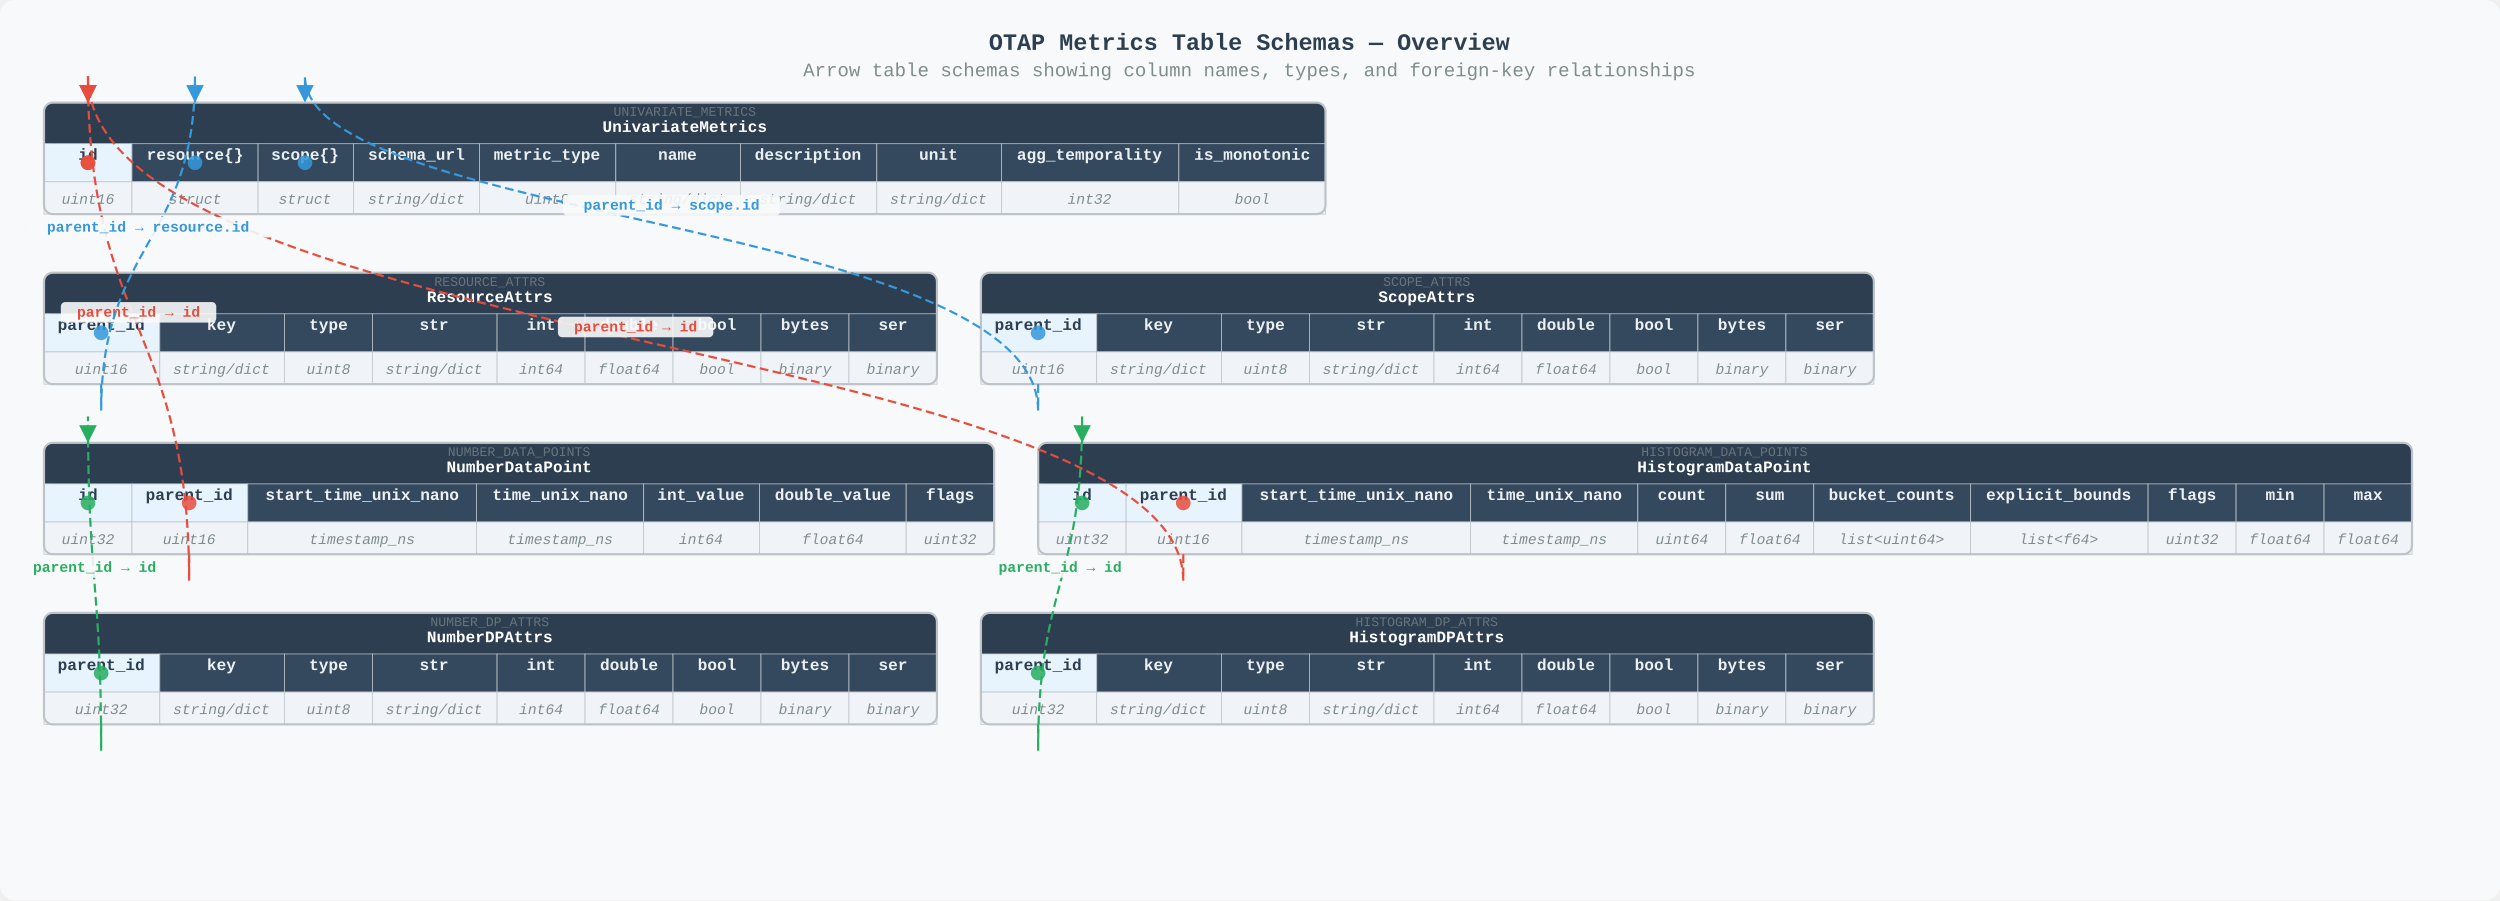
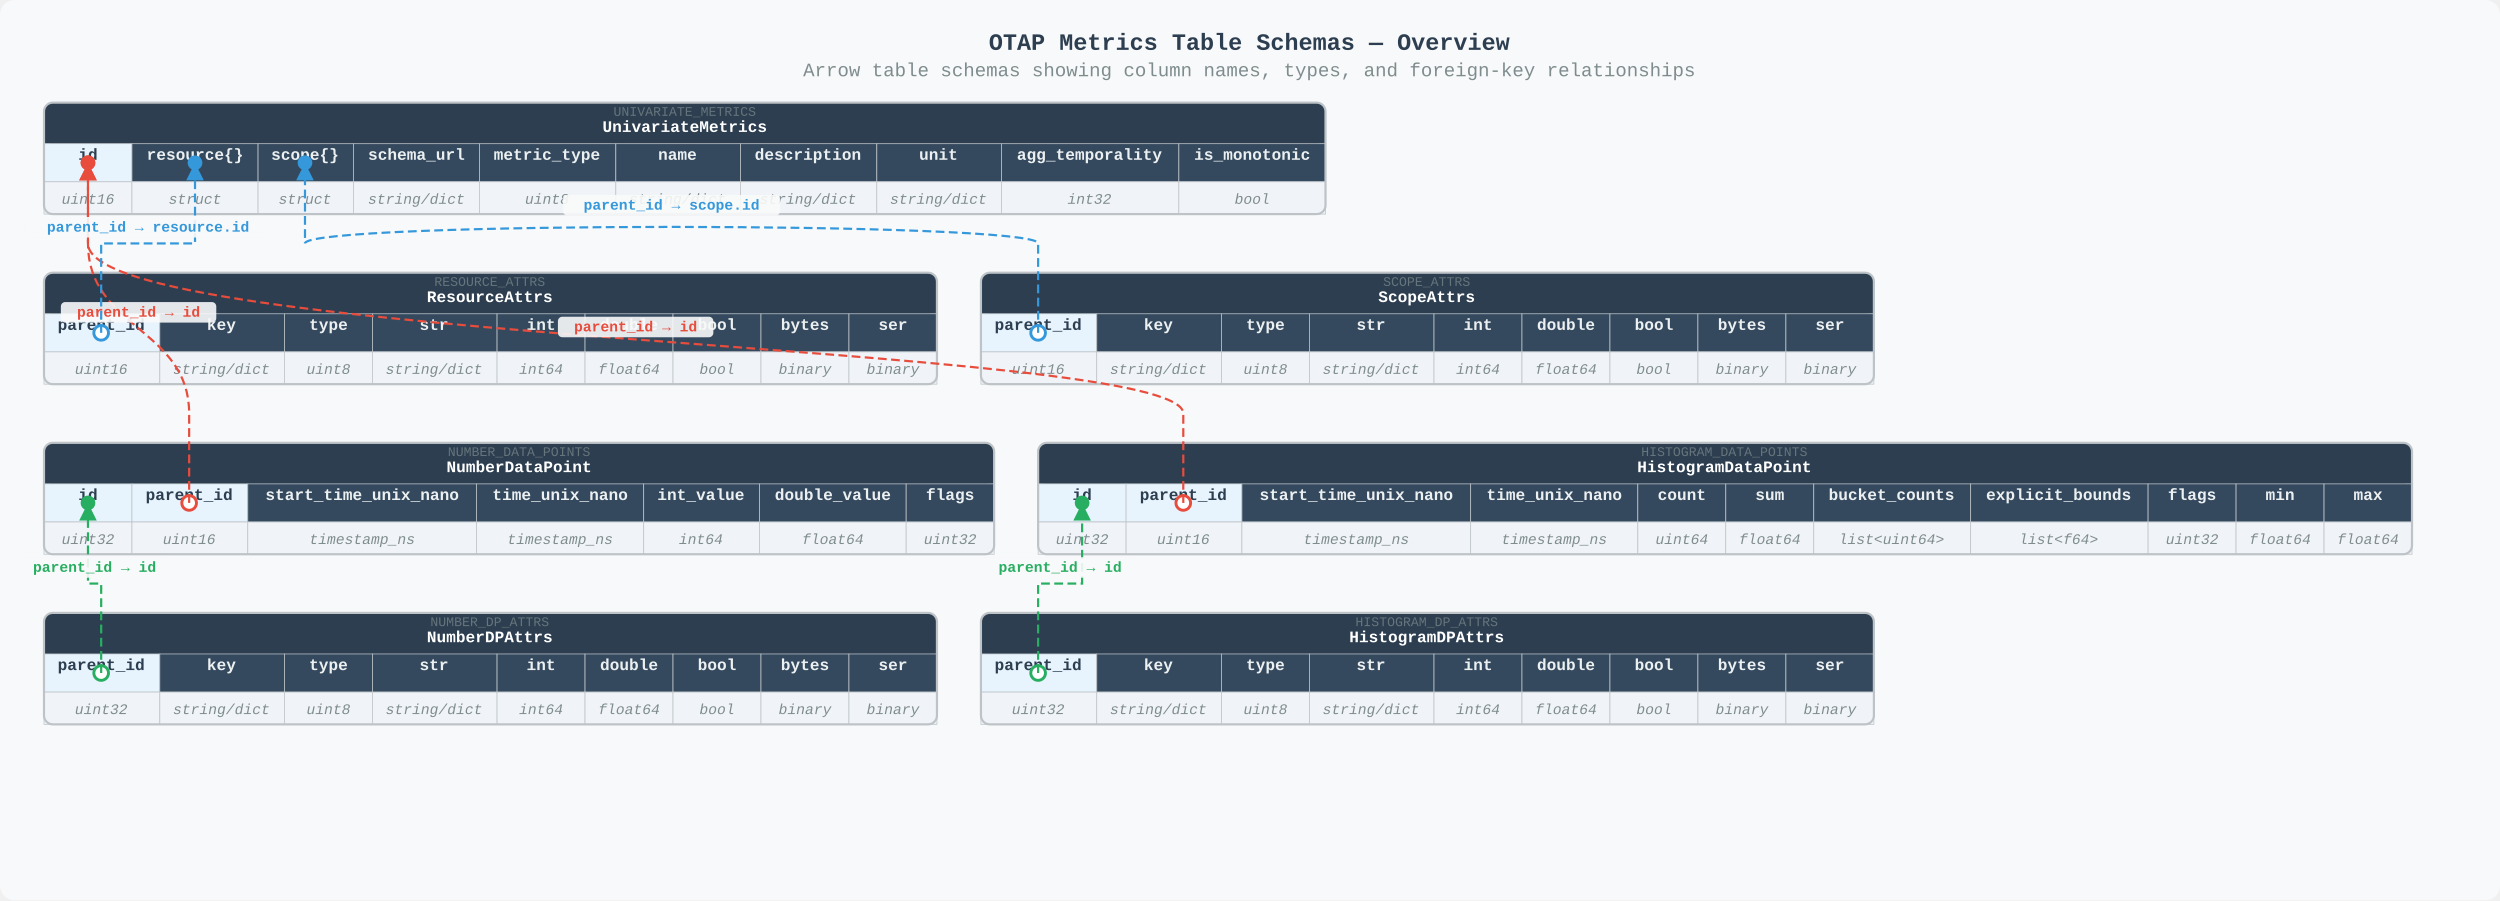
<svg xmlns="http://www.w3.org/2000/svg" viewBox="0 0 1705 614" width="1705" height="614">
  <defs>
+     <marker id="ah-3498db" markerWidth="8" markerHeight="8" refX="8" refY="4" orient="auto">
+       <polygon points="0 0, 8 4, 0 8" fill="#3498db" />
+     </marker>
    <marker id="ah-e74c3c" markerWidth="8" markerHeight="8" refX="8" refY="4" orient="auto">
      <polygon points="0 0, 8 4, 0 8" fill="#e74c3c" />
-     </marker>
-     <marker id="ah-3498db" markerWidth="8" markerHeight="8" refX="8" refY="4" orient="auto">
-       <polygon points="0 0, 8 4, 0 8" fill="#3498db" />
    </marker>
    <marker id="ah-27ae60" markerWidth="8" markerHeight="8" refX="8" refY="4" orient="auto">
      <polygon points="0 0, 8 4, 0 8" fill="#27ae60" />
    </marker>
  </defs>
  <rect width="1705" height="614" fill="#f8f9fa" rx="10" />
  <text x="852" y="34" text-anchor="middle" fill="#2c3e50" font-family="Consolas, 'Courier New', monospace" font-size="16" font-weight="bold">OTAP Metrics Table Schemas — Overview</text>
  <text x="852" y="52" text-anchor="middle" fill="#7f8c8d" font-family="Consolas, 'Courier New', monospace" font-size="13">Arrow table schemas showing column names, types, and foreign-key relationships</text>
  <rect x="30" y="70" width="874" height="28" rx="6" ry="6" fill="#2c3e50" />
  <rect x="30" y="92" width="874" height="6" fill="#2c3e50" />
  <text x="467" y="90" text-anchor="middle" fill="#ffffff" font-family="Consolas, 'Courier New', monospace" font-size="11" font-weight="bold">UnivariateMetrics</text>
  <text x="467" y="79" text-anchor="middle" fill="#7f8c8d" font-family="Consolas, 'Courier New', monospace" font-size="9" opacity="0.7">UNIVARIATE_METRICS</text>
  <rect x="30" y="98" width="60" height="26" fill="#e8f4fd" stroke="#bdc3c7" stroke-width="0.5" />
  <text x="60" y="109" text-anchor="middle" fill="#2c3e50" font-family="Consolas, 'Courier New', monospace" font-size="11" font-weight="bold">id</text>
  <rect x="90" y="98" width="86" height="26" fill="#34495e" stroke="#bdc3c7" stroke-width="0.5" />
  <text x="133" y="109" text-anchor="middle" fill="#ecf0f1" font-family="Consolas, 'Courier New', monospace" font-size="11" font-weight="bold">resource{}</text>
  <rect x="176" y="98" width="65" height="26" fill="#34495e" stroke="#bdc3c7" stroke-width="0.5" />
  <text x="208" y="109" text-anchor="middle" fill="#ecf0f1" font-family="Consolas, 'Courier New', monospace" font-size="11" font-weight="bold">scope{}</text>
  <rect x="241" y="98" width="86" height="26" fill="#34495e" stroke="#bdc3c7" stroke-width="0.5" />
  <text x="284" y="109" text-anchor="middle" fill="#ecf0f1" font-family="Consolas, 'Courier New', monospace" font-size="11" font-weight="bold">schema_url</text>
  <rect x="327" y="98" width="93" height="26" fill="#34495e" stroke="#bdc3c7" stroke-width="0.5" />
  <text x="373" y="109" text-anchor="middle" fill="#ecf0f1" font-family="Consolas, 'Courier New', monospace" font-size="11" font-weight="bold">metric_type</text>
  <rect x="420" y="98" width="85" height="26" fill="#34495e" stroke="#bdc3c7" stroke-width="0.5" />
  <text x="462" y="109" text-anchor="middle" fill="#ecf0f1" font-family="Consolas, 'Courier New', monospace" font-size="11" font-weight="bold">name</text>
  <rect x="505" y="98" width="93" height="26" fill="#34495e" stroke="#bdc3c7" stroke-width="0.5" />
  <text x="551" y="109" text-anchor="middle" fill="#ecf0f1" font-family="Consolas, 'Courier New', monospace" font-size="11" font-weight="bold">description</text>
  <rect x="598" y="98" width="85" height="26" fill="#34495e" stroke="#bdc3c7" stroke-width="0.5" />
  <text x="640" y="109" text-anchor="middle" fill="#ecf0f1" font-family="Consolas, 'Courier New', monospace" font-size="11" font-weight="bold">unit</text>
  <rect x="683" y="98" width="121" height="26" fill="#34495e" stroke="#bdc3c7" stroke-width="0.5" />
  <text x="743" y="109" text-anchor="middle" fill="#ecf0f1" font-family="Consolas, 'Courier New', monospace" font-size="11" font-weight="bold">agg_temporality</text>
  <rect x="804" y="98" width="100" height="26" fill="#34495e" stroke="#bdc3c7" stroke-width="0.5" />
  <text x="854" y="109" text-anchor="middle" fill="#ecf0f1" font-family="Consolas, 'Courier New', monospace" font-size="11" font-weight="bold">is_monotonic</text>
  <rect x="30" y="124" width="60" height="22" fill="#f0f4f8" stroke="#bdc3c7" stroke-width="0.5" />
  <text x="60" y="139" text-anchor="middle" fill="#7f8c8d" font-family="Consolas, 'Courier New', monospace" font-size="10" font-style="italic">uint16</text>
  <rect x="90" y="124" width="86" height="22" fill="#f0f4f8" stroke="#bdc3c7" stroke-width="0.5" />
  <text x="133" y="139" text-anchor="middle" fill="#7f8c8d" font-family="Consolas, 'Courier New', monospace" font-size="10" font-style="italic">struct</text>
  <rect x="176" y="124" width="65" height="22" fill="#f0f4f8" stroke="#bdc3c7" stroke-width="0.5" />
  <text x="208" y="139" text-anchor="middle" fill="#7f8c8d" font-family="Consolas, 'Courier New', monospace" font-size="10" font-style="italic">struct</text>
  <rect x="241" y="124" width="86" height="22" fill="#f0f4f8" stroke="#bdc3c7" stroke-width="0.5" />
  <text x="284" y="139" text-anchor="middle" fill="#7f8c8d" font-family="Consolas, 'Courier New', monospace" font-size="10" font-style="italic">string/dict</text>
  <rect x="327" y="124" width="93" height="22" fill="#f0f4f8" stroke="#bdc3c7" stroke-width="0.5" />
  <text x="373" y="139" text-anchor="middle" fill="#7f8c8d" font-family="Consolas, 'Courier New', monospace" font-size="10" font-style="italic">uint8</text>
  <rect x="420" y="124" width="85" height="22" fill="#f0f4f8" stroke="#bdc3c7" stroke-width="0.5" />
  <text x="462" y="139" text-anchor="middle" fill="#7f8c8d" font-family="Consolas, 'Courier New', monospace" font-size="10" font-style="italic">string/dict</text>
  <rect x="505" y="124" width="93" height="22" fill="#f0f4f8" stroke="#bdc3c7" stroke-width="0.5" />
  <text x="551" y="139" text-anchor="middle" fill="#7f8c8d" font-family="Consolas, 'Courier New', monospace" font-size="10" font-style="italic">string/dict</text>
  <rect x="598" y="124" width="85" height="22" fill="#f0f4f8" stroke="#bdc3c7" stroke-width="0.5" />
  <text x="640" y="139" text-anchor="middle" fill="#7f8c8d" font-family="Consolas, 'Courier New', monospace" font-size="10" font-style="italic">string/dict</text>
  <rect x="683" y="124" width="121" height="22" fill="#f0f4f8" stroke="#bdc3c7" stroke-width="0.5" />
  <text x="743" y="139" text-anchor="middle" fill="#7f8c8d" font-family="Consolas, 'Courier New', monospace" font-size="10" font-style="italic">int32</text>
  <rect x="804" y="124" width="100" height="22" fill="#f0f4f8" stroke="#bdc3c7" stroke-width="0.5" />
  <text x="854" y="139" text-anchor="middle" fill="#7f8c8d" font-family="Consolas, 'Courier New', monospace" font-size="10" font-style="italic">bool</text>
  <rect x="30" y="70" width="874" height="76" rx="6" ry="6" fill="none" stroke="#bdc3c7" stroke-width="1.5" />
  <rect x="30" y="186" width="609" height="28" rx="6" ry="6" fill="#2c3e50" />
  <rect x="30" y="208" width="609" height="6" fill="#2c3e50" />
  <text x="334" y="206" text-anchor="middle" fill="#ffffff" font-family="Consolas, 'Courier New', monospace" font-size="11" font-weight="bold">ResourceAttrs</text>
  <text x="334" y="195" text-anchor="middle" fill="#7f8c8d" font-family="Consolas, 'Courier New', monospace" font-size="9" opacity="0.7">RESOURCE_ATTRS</text>
  <rect x="30" y="214" width="79" height="26" fill="#e8f4fd" stroke="#bdc3c7" stroke-width="0.5" />
  <text x="69" y="225" text-anchor="middle" fill="#2c3e50" font-family="Consolas, 'Courier New', monospace" font-size="11" font-weight="bold">parent_id</text>
  <rect x="109" y="214" width="85" height="26" fill="#34495e" stroke="#bdc3c7" stroke-width="0.5" />
  <text x="151" y="225" text-anchor="middle" fill="#ecf0f1" font-family="Consolas, 'Courier New', monospace" font-size="11" font-weight="bold">key</text>
  <rect x="194" y="214" width="60" height="26" fill="#34495e" stroke="#bdc3c7" stroke-width="0.5" />
  <text x="224" y="225" text-anchor="middle" fill="#ecf0f1" font-family="Consolas, 'Courier New', monospace" font-size="11" font-weight="bold">type</text>
  <rect x="254" y="214" width="85" height="26" fill="#34495e" stroke="#bdc3c7" stroke-width="0.5" />
  <text x="296" y="225" text-anchor="middle" fill="#ecf0f1" font-family="Consolas, 'Courier New', monospace" font-size="11" font-weight="bold">str</text>
  <rect x="339" y="214" width="60" height="26" fill="#34495e" stroke="#bdc3c7" stroke-width="0.5" />
  <text x="369" y="225" text-anchor="middle" fill="#ecf0f1" font-family="Consolas, 'Courier New', monospace" font-size="11" font-weight="bold">int</text>
  <rect x="399" y="214" width="60" height="26" fill="#34495e" stroke="#bdc3c7" stroke-width="0.5" />
  <text x="429" y="225" text-anchor="middle" fill="#ecf0f1" font-family="Consolas, 'Courier New', monospace" font-size="11" font-weight="bold">double</text>
  <rect x="459" y="214" width="60" height="26" fill="#34495e" stroke="#bdc3c7" stroke-width="0.5" />
  <text x="489" y="225" text-anchor="middle" fill="#ecf0f1" font-family="Consolas, 'Courier New', monospace" font-size="11" font-weight="bold">bool</text>
  <rect x="519" y="214" width="60" height="26" fill="#34495e" stroke="#bdc3c7" stroke-width="0.5" />
  <text x="549" y="225" text-anchor="middle" fill="#ecf0f1" font-family="Consolas, 'Courier New', monospace" font-size="11" font-weight="bold">bytes</text>
  <rect x="579" y="214" width="60" height="26" fill="#34495e" stroke="#bdc3c7" stroke-width="0.5" />
  <text x="609" y="225" text-anchor="middle" fill="#ecf0f1" font-family="Consolas, 'Courier New', monospace" font-size="11" font-weight="bold">ser</text>
  <rect x="30" y="240" width="79" height="22" fill="#f0f4f8" stroke="#bdc3c7" stroke-width="0.5" />
  <text x="69" y="255" text-anchor="middle" fill="#7f8c8d" font-family="Consolas, 'Courier New', monospace" font-size="10" font-style="italic">uint16</text>
  <rect x="109" y="240" width="85" height="22" fill="#f0f4f8" stroke="#bdc3c7" stroke-width="0.5" />
  <text x="151" y="255" text-anchor="middle" fill="#7f8c8d" font-family="Consolas, 'Courier New', monospace" font-size="10" font-style="italic">string/dict</text>
  <rect x="194" y="240" width="60" height="22" fill="#f0f4f8" stroke="#bdc3c7" stroke-width="0.5" />
  <text x="224" y="255" text-anchor="middle" fill="#7f8c8d" font-family="Consolas, 'Courier New', monospace" font-size="10" font-style="italic">uint8</text>
  <rect x="254" y="240" width="85" height="22" fill="#f0f4f8" stroke="#bdc3c7" stroke-width="0.5" />
  <text x="296" y="255" text-anchor="middle" fill="#7f8c8d" font-family="Consolas, 'Courier New', monospace" font-size="10" font-style="italic">string/dict</text>
  <rect x="339" y="240" width="60" height="22" fill="#f0f4f8" stroke="#bdc3c7" stroke-width="0.5" />
  <text x="369" y="255" text-anchor="middle" fill="#7f8c8d" font-family="Consolas, 'Courier New', monospace" font-size="10" font-style="italic">int64</text>
  <rect x="399" y="240" width="60" height="22" fill="#f0f4f8" stroke="#bdc3c7" stroke-width="0.5" />
  <text x="429" y="255" text-anchor="middle" fill="#7f8c8d" font-family="Consolas, 'Courier New', monospace" font-size="10" font-style="italic">float64</text>
  <rect x="459" y="240" width="60" height="22" fill="#f0f4f8" stroke="#bdc3c7" stroke-width="0.5" />
  <text x="489" y="255" text-anchor="middle" fill="#7f8c8d" font-family="Consolas, 'Courier New', monospace" font-size="10" font-style="italic">bool</text>
  <rect x="519" y="240" width="60" height="22" fill="#f0f4f8" stroke="#bdc3c7" stroke-width="0.5" />
  <text x="549" y="255" text-anchor="middle" fill="#7f8c8d" font-family="Consolas, 'Courier New', monospace" font-size="10" font-style="italic">binary</text>
  <rect x="579" y="240" width="60" height="22" fill="#f0f4f8" stroke="#bdc3c7" stroke-width="0.5" />
  <text x="609" y="255" text-anchor="middle" fill="#7f8c8d" font-family="Consolas, 'Courier New', monospace" font-size="10" font-style="italic">binary</text>
  <rect x="30" y="186" width="609" height="76" rx="6" ry="6" fill="none" stroke="#bdc3c7" stroke-width="1.5" />
  <rect x="669" y="186" width="609" height="28" rx="6" ry="6" fill="#2c3e50" />
  <rect x="669" y="208" width="609" height="6" fill="#2c3e50" />
  <text x="973" y="206" text-anchor="middle" fill="#ffffff" font-family="Consolas, 'Courier New', monospace" font-size="11" font-weight="bold">ScopeAttrs</text>
  <text x="973" y="195" text-anchor="middle" fill="#7f8c8d" font-family="Consolas, 'Courier New', monospace" font-size="9" opacity="0.7">SCOPE_ATTRS</text>
  <rect x="669" y="214" width="79" height="26" fill="#e8f4fd" stroke="#bdc3c7" stroke-width="0.5" />
  <text x="708" y="225" text-anchor="middle" fill="#2c3e50" font-family="Consolas, 'Courier New', monospace" font-size="11" font-weight="bold">parent_id</text>
  <rect x="748" y="214" width="85" height="26" fill="#34495e" stroke="#bdc3c7" stroke-width="0.5" />
  <text x="790" y="225" text-anchor="middle" fill="#ecf0f1" font-family="Consolas, 'Courier New', monospace" font-size="11" font-weight="bold">key</text>
  <rect x="833" y="214" width="60" height="26" fill="#34495e" stroke="#bdc3c7" stroke-width="0.5" />
  <text x="863" y="225" text-anchor="middle" fill="#ecf0f1" font-family="Consolas, 'Courier New', monospace" font-size="11" font-weight="bold">type</text>
  <rect x="893" y="214" width="85" height="26" fill="#34495e" stroke="#bdc3c7" stroke-width="0.5" />
  <text x="935" y="225" text-anchor="middle" fill="#ecf0f1" font-family="Consolas, 'Courier New', monospace" font-size="11" font-weight="bold">str</text>
  <rect x="978" y="214" width="60" height="26" fill="#34495e" stroke="#bdc3c7" stroke-width="0.5" />
  <text x="1008" y="225" text-anchor="middle" fill="#ecf0f1" font-family="Consolas, 'Courier New', monospace" font-size="11" font-weight="bold">int</text>
  <rect x="1038" y="214" width="60" height="26" fill="#34495e" stroke="#bdc3c7" stroke-width="0.5" />
  <text x="1068" y="225" text-anchor="middle" fill="#ecf0f1" font-family="Consolas, 'Courier New', monospace" font-size="11" font-weight="bold">double</text>
  <rect x="1098" y="214" width="60" height="26" fill="#34495e" stroke="#bdc3c7" stroke-width="0.5" />
  <text x="1128" y="225" text-anchor="middle" fill="#ecf0f1" font-family="Consolas, 'Courier New', monospace" font-size="11" font-weight="bold">bool</text>
  <rect x="1158" y="214" width="60" height="26" fill="#34495e" stroke="#bdc3c7" stroke-width="0.5" />
  <text x="1188" y="225" text-anchor="middle" fill="#ecf0f1" font-family="Consolas, 'Courier New', monospace" font-size="11" font-weight="bold">bytes</text>
  <rect x="1218" y="214" width="60" height="26" fill="#34495e" stroke="#bdc3c7" stroke-width="0.5" />
  <text x="1248" y="225" text-anchor="middle" fill="#ecf0f1" font-family="Consolas, 'Courier New', monospace" font-size="11" font-weight="bold">ser</text>
  <rect x="669" y="240" width="79" height="22" fill="#f0f4f8" stroke="#bdc3c7" stroke-width="0.5" />
  <text x="708" y="255" text-anchor="middle" fill="#7f8c8d" font-family="Consolas, 'Courier New', monospace" font-size="10" font-style="italic">uint16</text>
  <rect x="748" y="240" width="85" height="22" fill="#f0f4f8" stroke="#bdc3c7" stroke-width="0.5" />
  <text x="790" y="255" text-anchor="middle" fill="#7f8c8d" font-family="Consolas, 'Courier New', monospace" font-size="10" font-style="italic">string/dict</text>
  <rect x="833" y="240" width="60" height="22" fill="#f0f4f8" stroke="#bdc3c7" stroke-width="0.5" />
  <text x="863" y="255" text-anchor="middle" fill="#7f8c8d" font-family="Consolas, 'Courier New', monospace" font-size="10" font-style="italic">uint8</text>
  <rect x="893" y="240" width="85" height="22" fill="#f0f4f8" stroke="#bdc3c7" stroke-width="0.5" />
  <text x="935" y="255" text-anchor="middle" fill="#7f8c8d" font-family="Consolas, 'Courier New', monospace" font-size="10" font-style="italic">string/dict</text>
  <rect x="978" y="240" width="60" height="22" fill="#f0f4f8" stroke="#bdc3c7" stroke-width="0.5" />
  <text x="1008" y="255" text-anchor="middle" fill="#7f8c8d" font-family="Consolas, 'Courier New', monospace" font-size="10" font-style="italic">int64</text>
  <rect x="1038" y="240" width="60" height="22" fill="#f0f4f8" stroke="#bdc3c7" stroke-width="0.5" />
  <text x="1068" y="255" text-anchor="middle" fill="#7f8c8d" font-family="Consolas, 'Courier New', monospace" font-size="10" font-style="italic">float64</text>
  <rect x="1098" y="240" width="60" height="22" fill="#f0f4f8" stroke="#bdc3c7" stroke-width="0.5" />
  <text x="1128" y="255" text-anchor="middle" fill="#7f8c8d" font-family="Consolas, 'Courier New', monospace" font-size="10" font-style="italic">bool</text>
  <rect x="1158" y="240" width="60" height="22" fill="#f0f4f8" stroke="#bdc3c7" stroke-width="0.5" />
  <text x="1188" y="255" text-anchor="middle" fill="#7f8c8d" font-family="Consolas, 'Courier New', monospace" font-size="10" font-style="italic">binary</text>
  <rect x="1218" y="240" width="60" height="22" fill="#f0f4f8" stroke="#bdc3c7" stroke-width="0.5" />
  <text x="1248" y="255" text-anchor="middle" fill="#7f8c8d" font-family="Consolas, 'Courier New', monospace" font-size="10" font-style="italic">binary</text>
  <rect x="669" y="186" width="609" height="76" rx="6" ry="6" fill="none" stroke="#bdc3c7" stroke-width="1.5" />
  <rect x="30" y="302" width="648" height="28" rx="6" ry="6" fill="#2c3e50" />
  <rect x="30" y="324" width="648" height="6" fill="#2c3e50" />
  <text x="354" y="322" text-anchor="middle" fill="#ffffff" font-family="Consolas, 'Courier New', monospace" font-size="11" font-weight="bold">NumberDataPoint</text>
  <text x="354" y="311" text-anchor="middle" fill="#7f8c8d" font-family="Consolas, 'Courier New', monospace" font-size="9" opacity="0.7">NUMBER_DATA_POINTS</text>
  <rect x="30" y="330" width="60" height="26" fill="#e8f4fd" stroke="#bdc3c7" stroke-width="0.5" />
  <text x="60" y="341" text-anchor="middle" fill="#2c3e50" font-family="Consolas, 'Courier New', monospace" font-size="11" font-weight="bold">id</text>
  <rect x="90" y="330" width="79" height="26" fill="#e8f4fd" stroke="#bdc3c7" stroke-width="0.5" />
  <text x="129" y="341" text-anchor="middle" fill="#2c3e50" font-family="Consolas, 'Courier New', monospace" font-size="11" font-weight="bold">parent_id</text>
  <rect x="169" y="330" width="156" height="26" fill="#34495e" stroke="#bdc3c7" stroke-width="0.5" />
  <text x="247" y="341" text-anchor="middle" fill="#ecf0f1" font-family="Consolas, 'Courier New', monospace" font-size="11" font-weight="bold">start_time_unix_nano</text>
  <rect x="325" y="330" width="114" height="26" fill="#34495e" stroke="#bdc3c7" stroke-width="0.5" />
  <text x="382" y="341" text-anchor="middle" fill="#ecf0f1" font-family="Consolas, 'Courier New', monospace" font-size="11" font-weight="bold">time_unix_nano</text>
  <rect x="439" y="330" width="79" height="26" fill="#34495e" stroke="#bdc3c7" stroke-width="0.5" />
  <text x="478" y="341" text-anchor="middle" fill="#ecf0f1" font-family="Consolas, 'Courier New', monospace" font-size="11" font-weight="bold">int_value</text>
  <rect x="518" y="330" width="100" height="26" fill="#34495e" stroke="#bdc3c7" stroke-width="0.5" />
  <text x="568" y="341" text-anchor="middle" fill="#ecf0f1" font-family="Consolas, 'Courier New', monospace" font-size="11" font-weight="bold">double_value</text>
  <rect x="618" y="330" width="60" height="26" fill="#34495e" stroke="#bdc3c7" stroke-width="0.5" />
  <text x="648" y="341" text-anchor="middle" fill="#ecf0f1" font-family="Consolas, 'Courier New', monospace" font-size="11" font-weight="bold">flags</text>
  <rect x="30" y="356" width="60" height="22" fill="#f0f4f8" stroke="#bdc3c7" stroke-width="0.5" />
  <text x="60" y="371" text-anchor="middle" fill="#7f8c8d" font-family="Consolas, 'Courier New', monospace" font-size="10" font-style="italic">uint32</text>
  <rect x="90" y="356" width="79" height="22" fill="#f0f4f8" stroke="#bdc3c7" stroke-width="0.5" />
  <text x="129" y="371" text-anchor="middle" fill="#7f8c8d" font-family="Consolas, 'Courier New', monospace" font-size="10" font-style="italic">uint16</text>
  <rect x="169" y="356" width="156" height="22" fill="#f0f4f8" stroke="#bdc3c7" stroke-width="0.5" />
  <text x="247" y="371" text-anchor="middle" fill="#7f8c8d" font-family="Consolas, 'Courier New', monospace" font-size="10" font-style="italic">timestamp_ns</text>
  <rect x="325" y="356" width="114" height="22" fill="#f0f4f8" stroke="#bdc3c7" stroke-width="0.5" />
  <text x="382" y="371" text-anchor="middle" fill="#7f8c8d" font-family="Consolas, 'Courier New', monospace" font-size="10" font-style="italic">timestamp_ns</text>
  <rect x="439" y="356" width="79" height="22" fill="#f0f4f8" stroke="#bdc3c7" stroke-width="0.5" />
  <text x="478" y="371" text-anchor="middle" fill="#7f8c8d" font-family="Consolas, 'Courier New', monospace" font-size="10" font-style="italic">int64</text>
  <rect x="518" y="356" width="100" height="22" fill="#f0f4f8" stroke="#bdc3c7" stroke-width="0.5" />
  <text x="568" y="371" text-anchor="middle" fill="#7f8c8d" font-family="Consolas, 'Courier New', monospace" font-size="10" font-style="italic">float64</text>
  <rect x="618" y="356" width="60" height="22" fill="#f0f4f8" stroke="#bdc3c7" stroke-width="0.5" />
  <text x="648" y="371" text-anchor="middle" fill="#7f8c8d" font-family="Consolas, 'Courier New', monospace" font-size="10" font-style="italic">uint32</text>
  <rect x="30" y="302" width="648" height="76" rx="6" ry="6" fill="none" stroke="#bdc3c7" stroke-width="1.5" />
  <rect x="708" y="302" width="937" height="28" rx="6" ry="6" fill="#2c3e50" />
  <rect x="708" y="324" width="937" height="6" fill="#2c3e50" />
  <text x="1176" y="322" text-anchor="middle" fill="#ffffff" font-family="Consolas, 'Courier New', monospace" font-size="11" font-weight="bold">HistogramDataPoint</text>
  <text x="1176" y="311" text-anchor="middle" fill="#7f8c8d" font-family="Consolas, 'Courier New', monospace" font-size="9" opacity="0.7">HISTOGRAM_DATA_POINTS</text>
  <rect x="708" y="330" width="60" height="26" fill="#e8f4fd" stroke="#bdc3c7" stroke-width="0.5" />
  <text x="738" y="341" text-anchor="middle" fill="#2c3e50" font-family="Consolas, 'Courier New', monospace" font-size="11" font-weight="bold">id</text>
  <rect x="768" y="330" width="79" height="26" fill="#e8f4fd" stroke="#bdc3c7" stroke-width="0.5" />
  <text x="807" y="341" text-anchor="middle" fill="#2c3e50" font-family="Consolas, 'Courier New', monospace" font-size="11" font-weight="bold">parent_id</text>
  <rect x="847" y="330" width="156" height="26" fill="#34495e" stroke="#bdc3c7" stroke-width="0.5" />
  <text x="925" y="341" text-anchor="middle" fill="#ecf0f1" font-family="Consolas, 'Courier New', monospace" font-size="11" font-weight="bold">start_time_unix_nano</text>
  <rect x="1003" y="330" width="114" height="26" fill="#34495e" stroke="#bdc3c7" stroke-width="0.5" />
  <text x="1060" y="341" text-anchor="middle" fill="#ecf0f1" font-family="Consolas, 'Courier New', monospace" font-size="11" font-weight="bold">time_unix_nano</text>
  <rect x="1117" y="330" width="60" height="26" fill="#34495e" stroke="#bdc3c7" stroke-width="0.5" />
  <text x="1147" y="341" text-anchor="middle" fill="#ecf0f1" font-family="Consolas, 'Courier New', monospace" font-size="11" font-weight="bold">count</text>
  <rect x="1177" y="330" width="60" height="26" fill="#34495e" stroke="#bdc3c7" stroke-width="0.5" />
  <text x="1207" y="341" text-anchor="middle" fill="#ecf0f1" font-family="Consolas, 'Courier New', monospace" font-size="11" font-weight="bold">sum</text>
  <rect x="1237" y="330" width="107" height="26" fill="#34495e" stroke="#bdc3c7" stroke-width="0.5" />
  <text x="1290" y="341" text-anchor="middle" fill="#ecf0f1" font-family="Consolas, 'Courier New', monospace" font-size="11" font-weight="bold">bucket_counts</text>
  <rect x="1344" y="330" width="121" height="26" fill="#34495e" stroke="#bdc3c7" stroke-width="0.5" />
  <text x="1404" y="341" text-anchor="middle" fill="#ecf0f1" font-family="Consolas, 'Courier New', monospace" font-size="11" font-weight="bold">explicit_bounds</text>
  <rect x="1465" y="330" width="60" height="26" fill="#34495e" stroke="#bdc3c7" stroke-width="0.5" />
  <text x="1495" y="341" text-anchor="middle" fill="#ecf0f1" font-family="Consolas, 'Courier New', monospace" font-size="11" font-weight="bold">flags</text>
  <rect x="1525" y="330" width="60" height="26" fill="#34495e" stroke="#bdc3c7" stroke-width="0.5" />
  <text x="1555" y="341" text-anchor="middle" fill="#ecf0f1" font-family="Consolas, 'Courier New', monospace" font-size="11" font-weight="bold">min</text>
  <rect x="1585" y="330" width="60" height="26" fill="#34495e" stroke="#bdc3c7" stroke-width="0.5" />
  <text x="1615" y="341" text-anchor="middle" fill="#ecf0f1" font-family="Consolas, 'Courier New', monospace" font-size="11" font-weight="bold">max</text>
  <rect x="708" y="356" width="60" height="22" fill="#f0f4f8" stroke="#bdc3c7" stroke-width="0.5" />
  <text x="738" y="371" text-anchor="middle" fill="#7f8c8d" font-family="Consolas, 'Courier New', monospace" font-size="10" font-style="italic">uint32</text>
  <rect x="768" y="356" width="79" height="22" fill="#f0f4f8" stroke="#bdc3c7" stroke-width="0.5" />
  <text x="807" y="371" text-anchor="middle" fill="#7f8c8d" font-family="Consolas, 'Courier New', monospace" font-size="10" font-style="italic">uint16</text>
  <rect x="847" y="356" width="156" height="22" fill="#f0f4f8" stroke="#bdc3c7" stroke-width="0.5" />
  <text x="925" y="371" text-anchor="middle" fill="#7f8c8d" font-family="Consolas, 'Courier New', monospace" font-size="10" font-style="italic">timestamp_ns</text>
  <rect x="1003" y="356" width="114" height="22" fill="#f0f4f8" stroke="#bdc3c7" stroke-width="0.5" />
  <text x="1060" y="371" text-anchor="middle" fill="#7f8c8d" font-family="Consolas, 'Courier New', monospace" font-size="10" font-style="italic">timestamp_ns</text>
  <rect x="1117" y="356" width="60" height="22" fill="#f0f4f8" stroke="#bdc3c7" stroke-width="0.5" />
  <text x="1147" y="371" text-anchor="middle" fill="#7f8c8d" font-family="Consolas, 'Courier New', monospace" font-size="10" font-style="italic">uint64</text>
  <rect x="1177" y="356" width="60" height="22" fill="#f0f4f8" stroke="#bdc3c7" stroke-width="0.5" />
  <text x="1207" y="371" text-anchor="middle" fill="#7f8c8d" font-family="Consolas, 'Courier New', monospace" font-size="10" font-style="italic">float64</text>
  <rect x="1237" y="356" width="107" height="22" fill="#f0f4f8" stroke="#bdc3c7" stroke-width="0.5" />
  <text x="1290" y="371" text-anchor="middle" fill="#7f8c8d" font-family="Consolas, 'Courier New', monospace" font-size="10" font-style="italic">list&lt;uint64&gt;</text>
  <rect x="1344" y="356" width="121" height="22" fill="#f0f4f8" stroke="#bdc3c7" stroke-width="0.5" />
  <text x="1404" y="371" text-anchor="middle" fill="#7f8c8d" font-family="Consolas, 'Courier New', monospace" font-size="10" font-style="italic">list&lt;f64&gt;</text>
  <rect x="1465" y="356" width="60" height="22" fill="#f0f4f8" stroke="#bdc3c7" stroke-width="0.5" />
  <text x="1495" y="371" text-anchor="middle" fill="#7f8c8d" font-family="Consolas, 'Courier New', monospace" font-size="10" font-style="italic">uint32</text>
  <rect x="1525" y="356" width="60" height="22" fill="#f0f4f8" stroke="#bdc3c7" stroke-width="0.5" />
  <text x="1555" y="371" text-anchor="middle" fill="#7f8c8d" font-family="Consolas, 'Courier New', monospace" font-size="10" font-style="italic">float64</text>
  <rect x="1585" y="356" width="60" height="22" fill="#f0f4f8" stroke="#bdc3c7" stroke-width="0.5" />
  <text x="1615" y="371" text-anchor="middle" fill="#7f8c8d" font-family="Consolas, 'Courier New', monospace" font-size="10" font-style="italic">float64</text>
  <rect x="708" y="302" width="937" height="76" rx="6" ry="6" fill="none" stroke="#bdc3c7" stroke-width="1.5" />
  <rect x="30" y="418" width="609" height="28" rx="6" ry="6" fill="#2c3e50" />
  <rect x="30" y="440" width="609" height="6" fill="#2c3e50" />
  <text x="334" y="438" text-anchor="middle" fill="#ffffff" font-family="Consolas, 'Courier New', monospace" font-size="11" font-weight="bold">NumberDPAttrs</text>
  <text x="334" y="427" text-anchor="middle" fill="#7f8c8d" font-family="Consolas, 'Courier New', monospace" font-size="9" opacity="0.7">NUMBER_DP_ATTRS</text>
  <rect x="30" y="446" width="79" height="26" fill="#e8f4fd" stroke="#bdc3c7" stroke-width="0.5" />
  <text x="69" y="457" text-anchor="middle" fill="#2c3e50" font-family="Consolas, 'Courier New', monospace" font-size="11" font-weight="bold">parent_id</text>
  <rect x="109" y="446" width="85" height="26" fill="#34495e" stroke="#bdc3c7" stroke-width="0.5" />
  <text x="151" y="457" text-anchor="middle" fill="#ecf0f1" font-family="Consolas, 'Courier New', monospace" font-size="11" font-weight="bold">key</text>
  <rect x="194" y="446" width="60" height="26" fill="#34495e" stroke="#bdc3c7" stroke-width="0.5" />
  <text x="224" y="457" text-anchor="middle" fill="#ecf0f1" font-family="Consolas, 'Courier New', monospace" font-size="11" font-weight="bold">type</text>
  <rect x="254" y="446" width="85" height="26" fill="#34495e" stroke="#bdc3c7" stroke-width="0.5" />
  <text x="296" y="457" text-anchor="middle" fill="#ecf0f1" font-family="Consolas, 'Courier New', monospace" font-size="11" font-weight="bold">str</text>
  <rect x="339" y="446" width="60" height="26" fill="#34495e" stroke="#bdc3c7" stroke-width="0.5" />
  <text x="369" y="457" text-anchor="middle" fill="#ecf0f1" font-family="Consolas, 'Courier New', monospace" font-size="11" font-weight="bold">int</text>
  <rect x="399" y="446" width="60" height="26" fill="#34495e" stroke="#bdc3c7" stroke-width="0.5" />
  <text x="429" y="457" text-anchor="middle" fill="#ecf0f1" font-family="Consolas, 'Courier New', monospace" font-size="11" font-weight="bold">double</text>
  <rect x="459" y="446" width="60" height="26" fill="#34495e" stroke="#bdc3c7" stroke-width="0.5" />
  <text x="489" y="457" text-anchor="middle" fill="#ecf0f1" font-family="Consolas, 'Courier New', monospace" font-size="11" font-weight="bold">bool</text>
  <rect x="519" y="446" width="60" height="26" fill="#34495e" stroke="#bdc3c7" stroke-width="0.5" />
  <text x="549" y="457" text-anchor="middle" fill="#ecf0f1" font-family="Consolas, 'Courier New', monospace" font-size="11" font-weight="bold">bytes</text>
  <rect x="579" y="446" width="60" height="26" fill="#34495e" stroke="#bdc3c7" stroke-width="0.5" />
  <text x="609" y="457" text-anchor="middle" fill="#ecf0f1" font-family="Consolas, 'Courier New', monospace" font-size="11" font-weight="bold">ser</text>
  <rect x="30" y="472" width="79" height="22" fill="#f0f4f8" stroke="#bdc3c7" stroke-width="0.5" />
  <text x="69" y="487" text-anchor="middle" fill="#7f8c8d" font-family="Consolas, 'Courier New', monospace" font-size="10" font-style="italic">uint32</text>
  <rect x="109" y="472" width="85" height="22" fill="#f0f4f8" stroke="#bdc3c7" stroke-width="0.5" />
  <text x="151" y="487" text-anchor="middle" fill="#7f8c8d" font-family="Consolas, 'Courier New', monospace" font-size="10" font-style="italic">string/dict</text>
  <rect x="194" y="472" width="60" height="22" fill="#f0f4f8" stroke="#bdc3c7" stroke-width="0.5" />
  <text x="224" y="487" text-anchor="middle" fill="#7f8c8d" font-family="Consolas, 'Courier New', monospace" font-size="10" font-style="italic">uint8</text>
  <rect x="254" y="472" width="85" height="22" fill="#f0f4f8" stroke="#bdc3c7" stroke-width="0.5" />
  <text x="296" y="487" text-anchor="middle" fill="#7f8c8d" font-family="Consolas, 'Courier New', monospace" font-size="10" font-style="italic">string/dict</text>
  <rect x="339" y="472" width="60" height="22" fill="#f0f4f8" stroke="#bdc3c7" stroke-width="0.5" />
  <text x="369" y="487" text-anchor="middle" fill="#7f8c8d" font-family="Consolas, 'Courier New', monospace" font-size="10" font-style="italic">int64</text>
  <rect x="399" y="472" width="60" height="22" fill="#f0f4f8" stroke="#bdc3c7" stroke-width="0.5" />
  <text x="429" y="487" text-anchor="middle" fill="#7f8c8d" font-family="Consolas, 'Courier New', monospace" font-size="10" font-style="italic">float64</text>
  <rect x="459" y="472" width="60" height="22" fill="#f0f4f8" stroke="#bdc3c7" stroke-width="0.5" />
  <text x="489" y="487" text-anchor="middle" fill="#7f8c8d" font-family="Consolas, 'Courier New', monospace" font-size="10" font-style="italic">bool</text>
  <rect x="519" y="472" width="60" height="22" fill="#f0f4f8" stroke="#bdc3c7" stroke-width="0.5" />
  <text x="549" y="487" text-anchor="middle" fill="#7f8c8d" font-family="Consolas, 'Courier New', monospace" font-size="10" font-style="italic">binary</text>
  <rect x="579" y="472" width="60" height="22" fill="#f0f4f8" stroke="#bdc3c7" stroke-width="0.5" />
  <text x="609" y="487" text-anchor="middle" fill="#7f8c8d" font-family="Consolas, 'Courier New', monospace" font-size="10" font-style="italic">binary</text>
  <rect x="30" y="418" width="609" height="76" rx="6" ry="6" fill="none" stroke="#bdc3c7" stroke-width="1.5" />
  <rect x="669" y="418" width="609" height="28" rx="6" ry="6" fill="#2c3e50" />
  <rect x="669" y="440" width="609" height="6" fill="#2c3e50" />
  <text x="973" y="438" text-anchor="middle" fill="#ffffff" font-family="Consolas, 'Courier New', monospace" font-size="11" font-weight="bold">HistogramDPAttrs</text>
  <text x="973" y="427" text-anchor="middle" fill="#7f8c8d" font-family="Consolas, 'Courier New', monospace" font-size="9" opacity="0.7">HISTOGRAM_DP_ATTRS</text>
  <rect x="669" y="446" width="79" height="26" fill="#e8f4fd" stroke="#bdc3c7" stroke-width="0.5" />
  <text x="708" y="457" text-anchor="middle" fill="#2c3e50" font-family="Consolas, 'Courier New', monospace" font-size="11" font-weight="bold">parent_id</text>
  <rect x="748" y="446" width="85" height="26" fill="#34495e" stroke="#bdc3c7" stroke-width="0.5" />
  <text x="790" y="457" text-anchor="middle" fill="#ecf0f1" font-family="Consolas, 'Courier New', monospace" font-size="11" font-weight="bold">key</text>
  <rect x="833" y="446" width="60" height="26" fill="#34495e" stroke="#bdc3c7" stroke-width="0.5" />
  <text x="863" y="457" text-anchor="middle" fill="#ecf0f1" font-family="Consolas, 'Courier New', monospace" font-size="11" font-weight="bold">type</text>
  <rect x="893" y="446" width="85" height="26" fill="#34495e" stroke="#bdc3c7" stroke-width="0.5" />
  <text x="935" y="457" text-anchor="middle" fill="#ecf0f1" font-family="Consolas, 'Courier New', monospace" font-size="11" font-weight="bold">str</text>
  <rect x="978" y="446" width="60" height="26" fill="#34495e" stroke="#bdc3c7" stroke-width="0.5" />
  <text x="1008" y="457" text-anchor="middle" fill="#ecf0f1" font-family="Consolas, 'Courier New', monospace" font-size="11" font-weight="bold">int</text>
  <rect x="1038" y="446" width="60" height="26" fill="#34495e" stroke="#bdc3c7" stroke-width="0.5" />
  <text x="1068" y="457" text-anchor="middle" fill="#ecf0f1" font-family="Consolas, 'Courier New', monospace" font-size="11" font-weight="bold">double</text>
  <rect x="1098" y="446" width="60" height="26" fill="#34495e" stroke="#bdc3c7" stroke-width="0.5" />
  <text x="1128" y="457" text-anchor="middle" fill="#ecf0f1" font-family="Consolas, 'Courier New', monospace" font-size="11" font-weight="bold">bool</text>
  <rect x="1158" y="446" width="60" height="26" fill="#34495e" stroke="#bdc3c7" stroke-width="0.5" />
  <text x="1188" y="457" text-anchor="middle" fill="#ecf0f1" font-family="Consolas, 'Courier New', monospace" font-size="11" font-weight="bold">bytes</text>
  <rect x="1218" y="446" width="60" height="26" fill="#34495e" stroke="#bdc3c7" stroke-width="0.5" />
  <text x="1248" y="457" text-anchor="middle" fill="#ecf0f1" font-family="Consolas, 'Courier New', monospace" font-size="11" font-weight="bold">ser</text>
  <rect x="669" y="472" width="79" height="22" fill="#f0f4f8" stroke="#bdc3c7" stroke-width="0.5" />
  <text x="708" y="487" text-anchor="middle" fill="#7f8c8d" font-family="Consolas, 'Courier New', monospace" font-size="10" font-style="italic">uint32</text>
  <rect x="748" y="472" width="85" height="22" fill="#f0f4f8" stroke="#bdc3c7" stroke-width="0.5" />
  <text x="790" y="487" text-anchor="middle" fill="#7f8c8d" font-family="Consolas, 'Courier New', monospace" font-size="10" font-style="italic">string/dict</text>
  <rect x="833" y="472" width="60" height="22" fill="#f0f4f8" stroke="#bdc3c7" stroke-width="0.5" />
  <text x="863" y="487" text-anchor="middle" fill="#7f8c8d" font-family="Consolas, 'Courier New', monospace" font-size="10" font-style="italic">uint8</text>
  <rect x="893" y="472" width="85" height="22" fill="#f0f4f8" stroke="#bdc3c7" stroke-width="0.5" />
  <text x="935" y="487" text-anchor="middle" fill="#7f8c8d" font-family="Consolas, 'Courier New', monospace" font-size="10" font-style="italic">string/dict</text>
  <rect x="978" y="472" width="60" height="22" fill="#f0f4f8" stroke="#bdc3c7" stroke-width="0.5" />
  <text x="1008" y="487" text-anchor="middle" fill="#7f8c8d" font-family="Consolas, 'Courier New', monospace" font-size="10" font-style="italic">int64</text>
  <rect x="1038" y="472" width="60" height="22" fill="#f0f4f8" stroke="#bdc3c7" stroke-width="0.5" />
  <text x="1068" y="487" text-anchor="middle" fill="#7f8c8d" font-family="Consolas, 'Courier New', monospace" font-size="10" font-style="italic">float64</text>
  <rect x="1098" y="472" width="60" height="22" fill="#f0f4f8" stroke="#bdc3c7" stroke-width="0.5" />
  <text x="1128" y="487" text-anchor="middle" fill="#7f8c8d" font-family="Consolas, 'Courier New', monospace" font-size="10" font-style="italic">bool</text>
  <rect x="1158" y="472" width="60" height="22" fill="#f0f4f8" stroke="#bdc3c7" stroke-width="0.5" />
  <text x="1188" y="487" text-anchor="middle" fill="#7f8c8d" font-family="Consolas, 'Courier New', monospace" font-size="10" font-style="italic">binary</text>
  <rect x="1218" y="472" width="60" height="22" fill="#f0f4f8" stroke="#bdc3c7" stroke-width="0.5" />
  <text x="1248" y="487" text-anchor="middle" fill="#7f8c8d" font-family="Consolas, 'Courier New', monospace" font-size="10" font-style="italic">binary</text>
  <rect x="669" y="418" width="609" height="76" rx="6" ry="6" fill="none" stroke="#bdc3c7" stroke-width="1.5" />
-   <circle cx="129" cy="343" r="5" fill="#e74c3c" opacity="0.85" />
-   <circle cx="60" cy="111" r="5" fill="#e74c3c" opacity="0.85" />
-   <path d="M 129,378 L 129,396 C 129,224.0 60,224.0 60,52 L 60,70" fill="none" stroke="#e74c3c" stroke-width="1.5" stroke-dasharray="6,3" marker-end="url(#ah-e74c3c)" />
+   <circle cx="129" cy="343" r="5" fill="white" stroke="#e74c3c" stroke-width="2" />
+   <circle cx="60" cy="111" r="5" fill="#e74c3c" />
+   <path d="M 129,343 L 129,302 L 129,282 C 129,224.0 60,224.0 60,166 L 60,146 L 60,111 " fill="none" stroke="#e74c3c" stroke-width="1.5" stroke-dasharray="6,3" marker-end="url(#ah-e74c3c)" />
  <rect x="41.5" y="206.0" width="106" height="14" rx="3" fill="#f8f9fa" opacity="0.9" />
  <text x="94.5" y="216.0" text-anchor="middle" fill="#e74c3c" font-family="Consolas, 'Courier New', monospace" font-size="10" font-weight="bold">parent_id → id</text>
-   <circle cx="807" cy="343" r="5" fill="#e74c3c" opacity="0.85" />
-   <circle cx="60" cy="111" r="5" fill="#e74c3c" opacity="0.85" />
-   <path d="M 807,378 L 807,396 C 807,234.0 60,234.0 60,52 L 60,70" fill="none" stroke="#e74c3c" stroke-width="1.5" stroke-dasharray="6,3" marker-end="url(#ah-e74c3c)" />
+   <circle cx="807" cy="343" r="5" fill="white" stroke="#e74c3c" stroke-width="2" />
+   <circle cx="60" cy="111" r="5" fill="#e74c3c" />
+   <path d="M 807,343 L 807,302 L 807,282 C 807,234.0 60,234.0 60,166 L 60,146 L 60,111 " fill="none" stroke="#e74c3c" stroke-width="1.5" stroke-dasharray="6,3" marker-end="url(#ah-e74c3c)" />
  <rect x="380.5" y="216.0" width="106" height="14" rx="3" fill="#f8f9fa" opacity="0.9" />
  <text x="433.5" y="226.0" text-anchor="middle" fill="#e74c3c" font-family="Consolas, 'Courier New', monospace" font-size="10" font-weight="bold">parent_id → id</text>
-   <circle cx="69" cy="459" r="5" fill="#27ae60" opacity="0.85" />
-   <circle cx="60" cy="343" r="5" fill="#27ae60" opacity="0.85" />
-   <path d="M 69,494 L 69,512 C 69,398.0 60,398.0 60,284 L 60,302" fill="none" stroke="#27ae60" stroke-width="1.5" stroke-dasharray="6,3" marker-end="url(#ah-27ae60)" />
+   <circle cx="69" cy="459" r="5" fill="white" stroke="#27ae60" stroke-width="2" />
+   <circle cx="60" cy="343" r="5" fill="#27ae60" />
+   <path d="M 69,459 L 69,418 L 69,398 C 69,398.0 60,398.0 60,398 L 60,378 L 60,343 " fill="none" stroke="#27ae60" stroke-width="1.5" stroke-dasharray="6,3" marker-end="url(#ah-27ae60)" />
  <rect x="11.5" y="380.0" width="106" height="14" rx="3" fill="#f8f9fa" opacity="0.9" />
  <text x="64.5" y="390.0" text-anchor="middle" fill="#27ae60" font-family="Consolas, 'Courier New', monospace" font-size="10" font-weight="bold">parent_id → id</text>
-   <circle cx="708" cy="459" r="5" fill="#27ae60" opacity="0.85" />
-   <circle cx="738" cy="343" r="5" fill="#27ae60" opacity="0.85" />
-   <path d="M 708,494 L 708,512 C 708,398.0 738,398.0 738,284 L 738,302" fill="none" stroke="#27ae60" stroke-width="1.5" stroke-dasharray="6,3" marker-end="url(#ah-27ae60)" />
+   <circle cx="708" cy="459" r="5" fill="white" stroke="#27ae60" stroke-width="2" />
+   <circle cx="738" cy="343" r="5" fill="#27ae60" />
+   <path d="M 708,459 L 708,418 L 708,398 C 708,398.0 738,398.0 738,398 L 738,378 L 738,343 " fill="none" stroke="#27ae60" stroke-width="1.5" stroke-dasharray="6,3" marker-end="url(#ah-27ae60)" />
  <rect x="670.0" y="380.0" width="106" height="14" rx="3" fill="#f8f9fa" opacity="0.9" />
  <text x="723.0" y="390.0" text-anchor="middle" fill="#27ae60" font-family="Consolas, 'Courier New', monospace" font-size="10" font-weight="bold">parent_id → id</text>
-   <circle cx="69" cy="227" r="5" fill="#3498db" opacity="0.85" />
-   <circle cx="133" cy="111" r="5" fill="#3498db" opacity="0.85" />
-   <path d="M 69,262 L 69,280 C 69,166.0 133,166.0 133,52 L 133,70" fill="none" stroke="#3498db" stroke-width="1.5" stroke-dasharray="6,3" marker-end="url(#ah-3498db)" />
+   <circle cx="69" cy="227" r="5" fill="white" stroke="#3498db" stroke-width="2" />
+   <circle cx="133" cy="111" r="5" fill="#3498db" />
+   <path d="M 69,227 L 69,186 L 69,166 C 69,166.0 133,166.0 133,166 L 133,146 L 133,111 " fill="none" stroke="#3498db" stroke-width="1.5" stroke-dasharray="6,3" marker-end="url(#ah-3498db)" />
  <rect x="16.5" y="148.0" width="169" height="14" rx="3" fill="#f8f9fa" opacity="0.9" />
  <text x="101.0" y="158.0" text-anchor="middle" fill="#3498db" font-family="Consolas, 'Courier New', monospace" font-size="10" font-weight="bold">parent_id → resource.id</text>
-   <circle cx="708" cy="227" r="5" fill="#3498db" opacity="0.85" />
-   <circle cx="208" cy="111" r="5" fill="#3498db" opacity="0.85" />
-   <path d="M 708,262 L 708,280 C 708,151.0 208,151.0 208,52 L 208,70" fill="none" stroke="#3498db" stroke-width="1.5" stroke-dasharray="6,3" marker-end="url(#ah-3498db)" />
+   <circle cx="708" cy="227" r="5" fill="white" stroke="#3498db" stroke-width="2" />
+   <circle cx="208" cy="111" r="5" fill="#3498db" />
+   <path d="M 708,227 L 708,186 L 708,166 C 708,151.0 208,151.0 208,166 L 208,146 L 208,111 " fill="none" stroke="#3498db" stroke-width="1.5" stroke-dasharray="6,3" marker-end="url(#ah-3498db)" />
  <rect x="384.0" y="133.0" width="148" height="14" rx="3" fill="#f8f9fa" opacity="0.9" />
  <text x="458.0" y="143.0" text-anchor="middle" fill="#3498db" font-family="Consolas, 'Courier New', monospace" font-size="10" font-weight="bold">parent_id → scope.id</text>
</svg>
